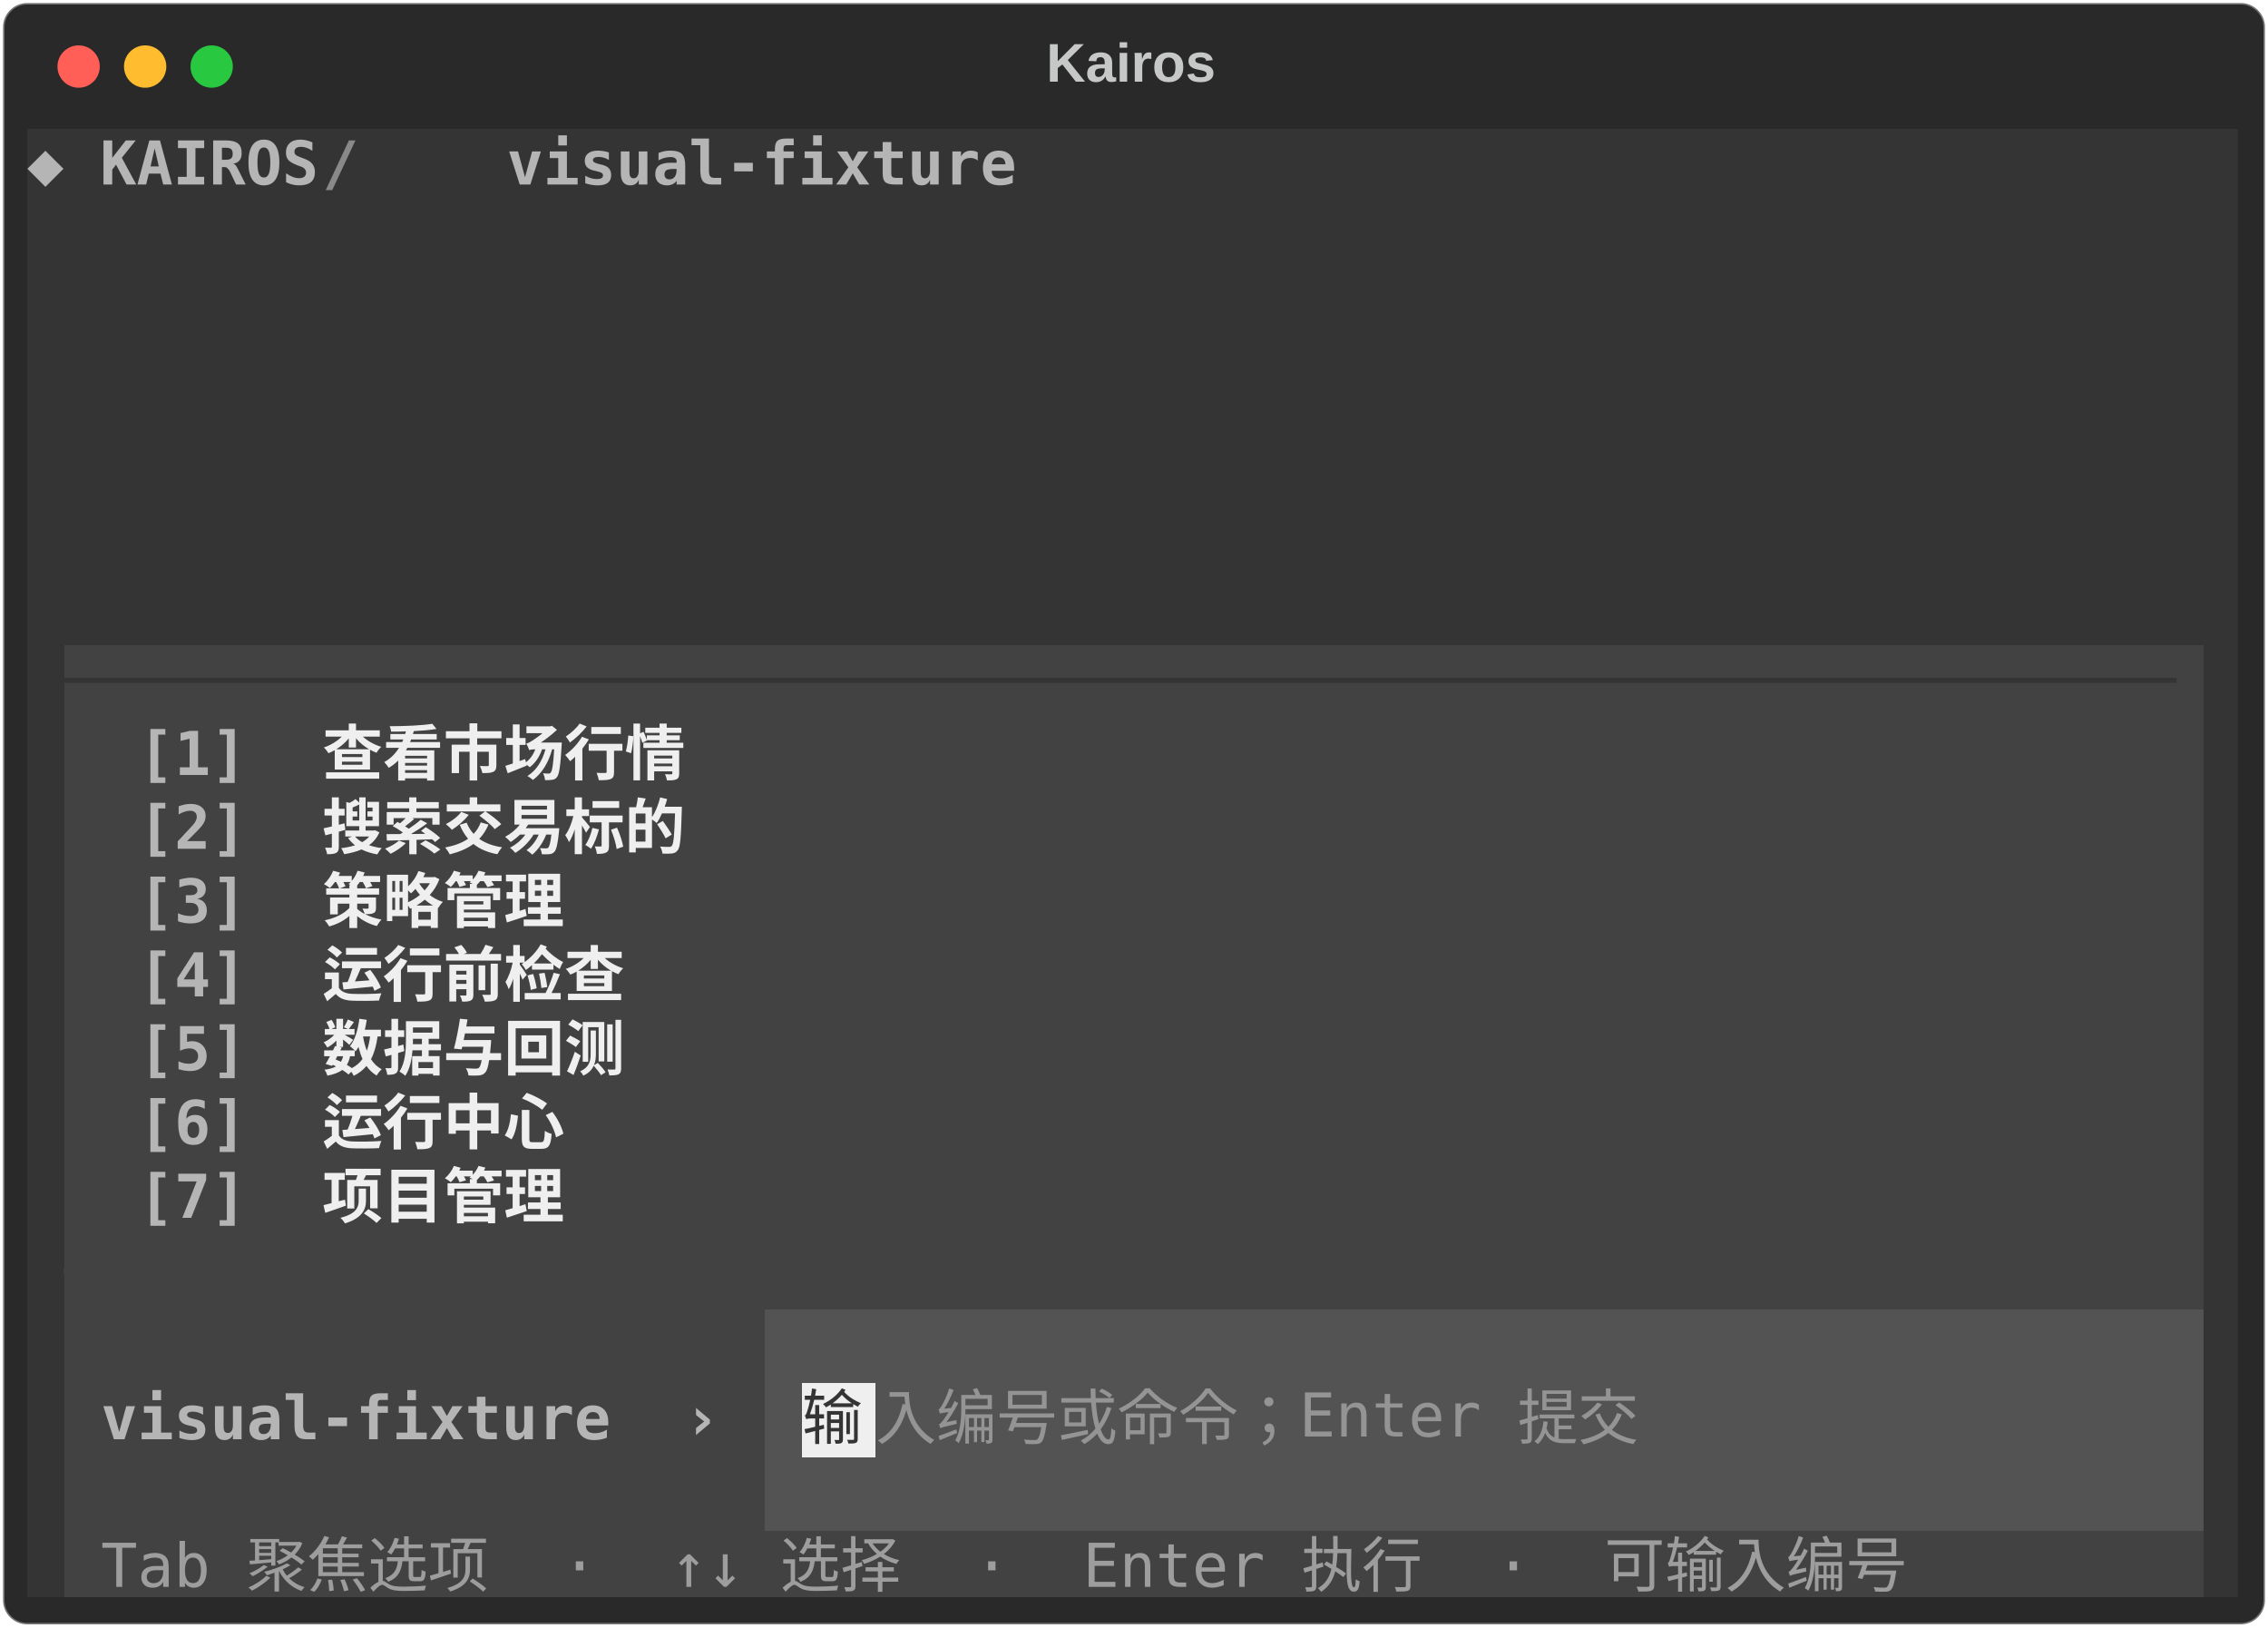
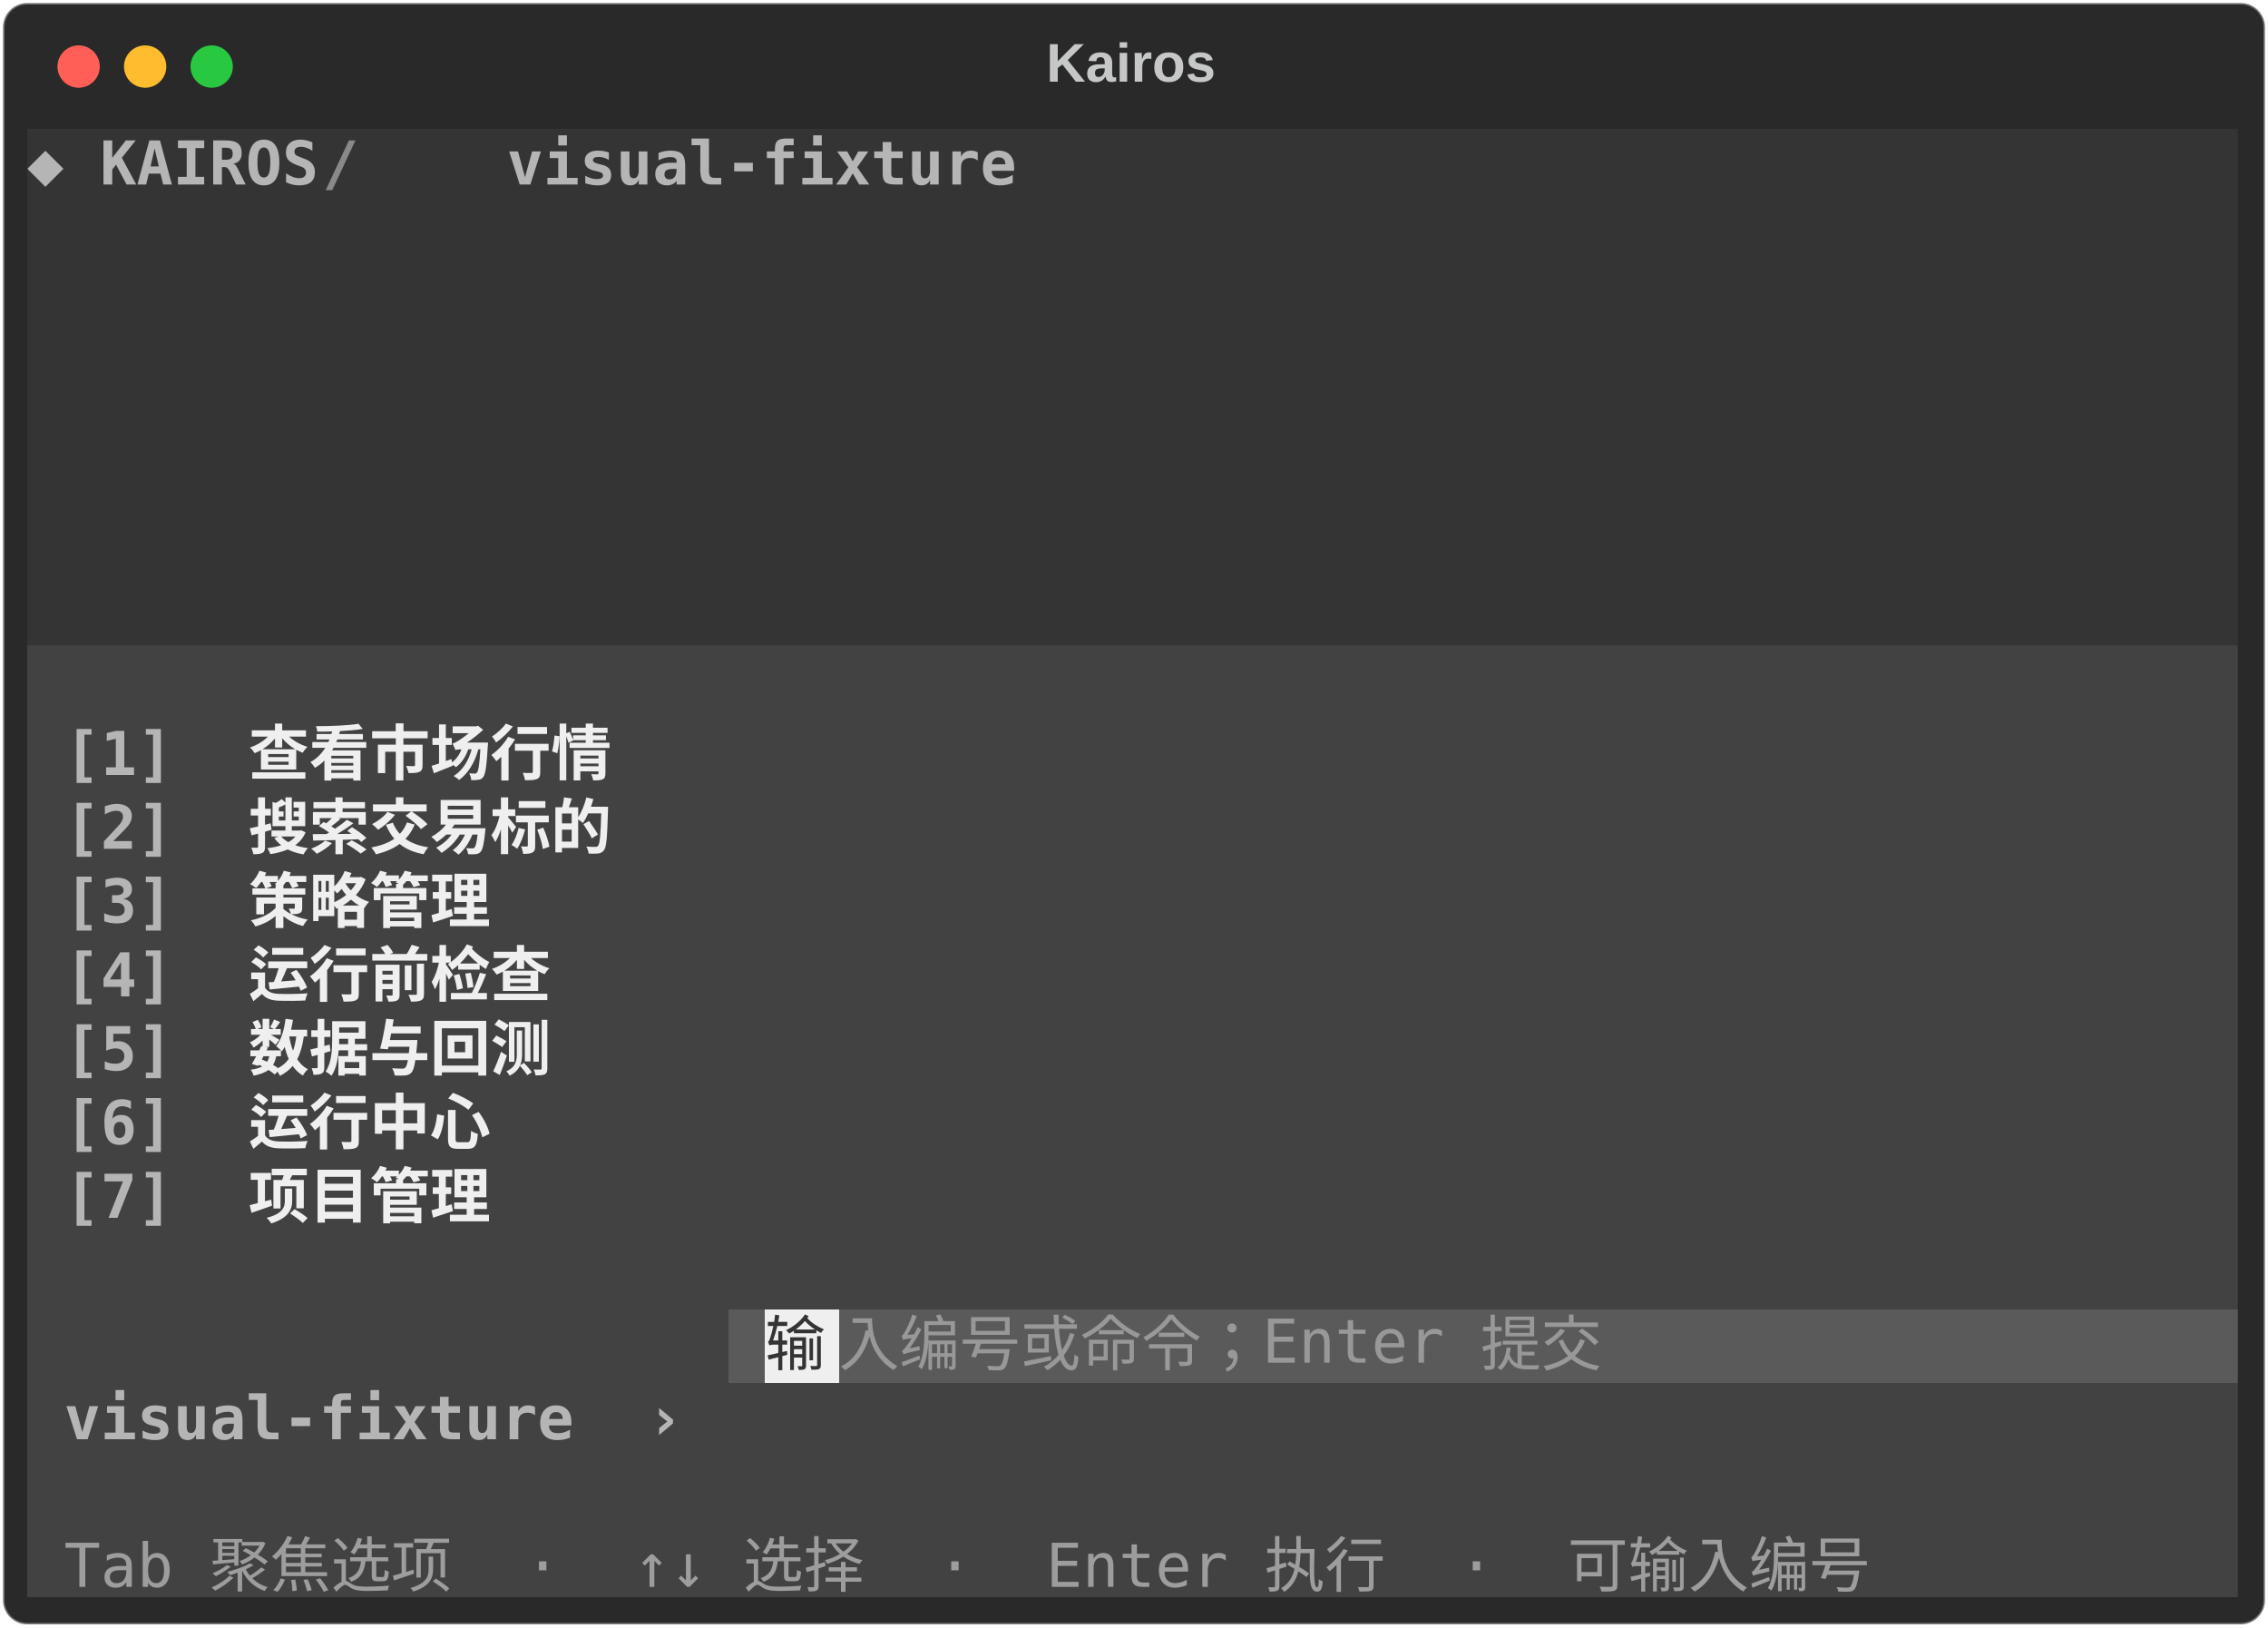
<svg xmlns="http://www.w3.org/2000/svg" class="rich-terminal" viewBox="0 0 750 538.0">
  <style>

    @font-face {
        font-family: "Fira Code";
        src: local("FiraCode-Regular"),
                url("https://cdnjs.cloudflare.com/ajax/libs/firacode/6.2.0/woff2/FiraCode-Regular.woff2") format("woff2"),
                url("https://cdnjs.cloudflare.com/ajax/libs/firacode/6.2.0/woff/FiraCode-Regular.woff") format("woff");
        font-style: normal;
        font-weight: 400;
    }
    @font-face {
        font-family: "Fira Code";
        src: local("FiraCode-Bold"),
                url("https://cdnjs.cloudflare.com/ajax/libs/firacode/6.2.0/woff2/FiraCode-Bold.woff2") format("woff2"),
                url("https://cdnjs.cloudflare.com/ajax/libs/firacode/6.2.0/woff/FiraCode-Bold.woff") format("woff");
        font-style: bold;
        font-weight: 700;
    }

    .terminal-matrix {
        font-family: Fira Code, monospace;
        font-size: 20px;
        line-height: 24.4px;
        font-variant-east-asian: full-width;
    }

    .terminal-title {
        font-size: 18px;
        font-weight: bold;
        font-family: arial;
    }

    .terminal-r1 { fill: #b5b5b5;font-weight: bold }
.terminal-r2 { fill: #898989;font-weight: bold }
.terminal-r3 { fill: #c5c8c6 }
.terminal-r4 { fill: #343434 }
.terminal-r5 { fill: #efefef }
.terminal-r6 { fill: #efefef;font-weight: bold }
.terminal-r7 { fill: #424242 }
- .terminal-r8 { fill: #949494 }
- .terminal-r9 { fill: #e8e8e8 }
- .terminal-r10 { fill: #9d9d9d }
+ .terminal-r8 { fill: #989898 }
+ .terminal-r9 { fill: #9d9d9d }
    </style>
  <defs>
    <clipPath id="terminal-clip-terminal">
      <rect x="0" y="0" width="731.0" height="487.0" />
    </clipPath>
    <clipPath id="terminal-line-0">
      <rect x="0" y="1.5" width="732" height="24.65" />
    </clipPath>
    <clipPath id="terminal-line-1">
      <rect x="0" y="25.9" width="732" height="24.65" />
    </clipPath>
    <clipPath id="terminal-line-2">
      <rect x="0" y="50.3" width="732" height="24.65" />
    </clipPath>
    <clipPath id="terminal-line-3">
      <rect x="0" y="74.7" width="732" height="24.65" />
    </clipPath>
    <clipPath id="terminal-line-4">
      <rect x="0" y="99.1" width="732" height="24.65" />
    </clipPath>
    <clipPath id="terminal-line-5">
      <rect x="0" y="123.5" width="732" height="24.65" />
    </clipPath>
    <clipPath id="terminal-line-6">
      <rect x="0" y="147.9" width="732" height="24.65" />
    </clipPath>
    <clipPath id="terminal-line-7">
      <rect x="0" y="172.3" width="732" height="24.65" />
    </clipPath>
    <clipPath id="terminal-line-8">
      <rect x="0" y="196.7" width="732" height="24.65" />
    </clipPath>
    <clipPath id="terminal-line-9">
      <rect x="0" y="221.1" width="732" height="24.65" />
    </clipPath>
    <clipPath id="terminal-line-10">
      <rect x="0" y="245.5" width="732" height="24.65" />
    </clipPath>
    <clipPath id="terminal-line-11">
      <rect x="0" y="269.9" width="732" height="24.65" />
    </clipPath>
    <clipPath id="terminal-line-12">
      <rect x="0" y="294.3" width="732" height="24.65" />
    </clipPath>
    <clipPath id="terminal-line-13">
      <rect x="0" y="318.7" width="732" height="24.65" />
    </clipPath>
    <clipPath id="terminal-line-14">
      <rect x="0" y="343.1" width="732" height="24.65" />
    </clipPath>
    <clipPath id="terminal-line-15">
      <rect x="0" y="367.5" width="732" height="24.65" />
    </clipPath>
    <clipPath id="terminal-line-16">
      <rect x="0" y="391.9" width="732" height="24.65" />
    </clipPath>
    <clipPath id="terminal-line-17">
      <rect x="0" y="416.3" width="732" height="24.65" />
    </clipPath>
    <clipPath id="terminal-line-18">
      <rect x="0" y="440.7" width="732" height="24.65" />
    </clipPath>
  </defs>
  <rect fill="#292929" stroke="rgba(255,255,255,0.35)" stroke-width="1" x="1" y="1" width="748" height="536" rx="8" />
  <text class="terminal-title" fill="#c5c8c6" text-anchor="middle" x="374" y="27">Kairos</text>
  <g transform="translate(26,22)">
    <circle cx="0" cy="0" r="7" fill="#ff5f57" />
    <circle cx="22" cy="0" r="7" fill="#febc2e" />
    <circle cx="44" cy="0" r="7" fill="#28c840" />
  </g>
  <g transform="translate(9, 41)" clip-path="url(#terminal-clip-terminal)">
    <rect fill="#343434" x="0" y="1.5" width="97.6" height="24.65" shape-rendering="crispEdges" />
    <rect fill="#343434" x="97.6" y="1.5" width="61" height="24.65" shape-rendering="crispEdges" />
    <rect fill="#343434" x="158.6" y="1.5" width="170.8" height="24.65" shape-rendering="crispEdges" />
    <rect fill="#343434" x="329.4" y="1.5" width="402.6" height="24.65" shape-rendering="crispEdges" />
    <rect fill="#343434" x="0" y="25.9" width="732" height="24.65" shape-rendering="crispEdges" />
-     <rect fill="#343434" x="0" y="50.3" width="707.6" height="24.65" shape-rendering="crispEdges" />
-     <rect fill="#343434" x="707.6" y="50.3" width="24.4" height="24.65" shape-rendering="crispEdges" />
-     <rect fill="#343434" x="0" y="74.7" width="707.6" height="24.65" shape-rendering="crispEdges" />
-     <rect fill="#343434" x="707.6" y="74.7" width="24.4" height="24.65" shape-rendering="crispEdges" />
-     <rect fill="#343434" x="0" y="99.1" width="707.6" height="24.65" shape-rendering="crispEdges" />
-     <rect fill="#343434" x="707.6" y="99.1" width="24.4" height="24.65" shape-rendering="crispEdges" />
-     <rect fill="#343434" x="0" y="123.5" width="707.6" height="24.65" shape-rendering="crispEdges" />
-     <rect fill="#343434" x="707.6" y="123.5" width="24.4" height="24.65" shape-rendering="crispEdges" />
-     <rect fill="#343434" x="0" y="147.9" width="707.6" height="24.65" shape-rendering="crispEdges" />
-     <rect fill="#343434" x="707.6" y="147.9" width="24.4" height="24.65" shape-rendering="crispEdges" />
-     <rect fill="#343434" x="0" y="172.3" width="12.2" height="24.65" shape-rendering="crispEdges" />
-     <rect fill="#424242" x="12.2" y="172.3" width="707.6" height="24.65" shape-rendering="crispEdges" />
-     <rect fill="#343434" x="719.8" y="172.3" width="12.2" height="24.65" shape-rendering="crispEdges" />
-     <rect fill="#343434" x="0" y="196.7" width="12.2" height="24.65" shape-rendering="crispEdges" />
-     <rect fill="#424242" x="12.2" y="196.7" width="12.2" height="24.65" shape-rendering="crispEdges" />
-     <rect fill="#424242" x="24.4" y="196.7" width="12.2" height="24.65" shape-rendering="crispEdges" />
-     <rect fill="#424242" x="36.6" y="196.7" width="61" height="24.65" shape-rendering="crispEdges" />
-     <rect fill="#424242" x="97.6" y="196.7" width="146.4" height="24.65" shape-rendering="crispEdges" />
-     <rect fill="#424242" x="244" y="196.7" width="463.6" height="24.65" shape-rendering="crispEdges" />
-     <rect fill="#424242" x="707.6" y="196.7" width="12.2" height="24.65" shape-rendering="crispEdges" />
-     <rect fill="#343434" x="719.8" y="196.7" width="12.2" height="24.65" shape-rendering="crispEdges" />
-     <rect fill="#343434" x="0" y="221.1" width="12.2" height="24.65" shape-rendering="crispEdges" />
-     <rect fill="#424242" x="12.2" y="221.1" width="12.2" height="24.65" shape-rendering="crispEdges" />
-     <rect fill="#424242" x="24.4" y="221.1" width="12.2" height="24.65" shape-rendering="crispEdges" />
-     <rect fill="#424242" x="36.6" y="221.1" width="61" height="24.65" shape-rendering="crispEdges" />
-     <rect fill="#424242" x="97.6" y="221.1" width="146.4" height="24.65" shape-rendering="crispEdges" />
-     <rect fill="#424242" x="244" y="221.1" width="463.6" height="24.65" shape-rendering="crispEdges" />
-     <rect fill="#424242" x="707.6" y="221.1" width="12.2" height="24.65" shape-rendering="crispEdges" />
-     <rect fill="#343434" x="719.8" y="221.1" width="12.2" height="24.65" shape-rendering="crispEdges" />
-     <rect fill="#343434" x="0" y="245.5" width="12.2" height="24.65" shape-rendering="crispEdges" />
-     <rect fill="#424242" x="12.2" y="245.5" width="12.2" height="24.65" shape-rendering="crispEdges" />
-     <rect fill="#424242" x="24.4" y="245.5" width="12.2" height="24.65" shape-rendering="crispEdges" />
-     <rect fill="#424242" x="36.6" y="245.5" width="61" height="24.65" shape-rendering="crispEdges" />
-     <rect fill="#424242" x="97.6" y="245.5" width="97.6" height="24.65" shape-rendering="crispEdges" />
-     <rect fill="#424242" x="195.2" y="245.5" width="512.4" height="24.65" shape-rendering="crispEdges" />
-     <rect fill="#424242" x="707.6" y="245.5" width="12.2" height="24.65" shape-rendering="crispEdges" />
-     <rect fill="#343434" x="719.8" y="245.5" width="12.2" height="24.65" shape-rendering="crispEdges" />
-     <rect fill="#343434" x="0" y="269.9" width="12.2" height="24.65" shape-rendering="crispEdges" />
-     <rect fill="#424242" x="12.2" y="269.9" width="12.2" height="24.65" shape-rendering="crispEdges" />
-     <rect fill="#424242" x="24.4" y="269.9" width="12.2" height="24.65" shape-rendering="crispEdges" />
-     <rect fill="#424242" x="36.6" y="269.9" width="61" height="24.65" shape-rendering="crispEdges" />
-     <rect fill="#424242" x="97.6" y="269.9" width="122" height="24.65" shape-rendering="crispEdges" />
-     <rect fill="#424242" x="219.6" y="269.9" width="488" height="24.65" shape-rendering="crispEdges" />
-     <rect fill="#424242" x="707.6" y="269.9" width="12.2" height="24.65" shape-rendering="crispEdges" />
-     <rect fill="#343434" x="719.8" y="269.9" width="12.2" height="24.65" shape-rendering="crispEdges" />
-     <rect fill="#343434" x="0" y="294.3" width="12.2" height="24.65" shape-rendering="crispEdges" />
-     <rect fill="#424242" x="12.2" y="294.3" width="12.2" height="24.65" shape-rendering="crispEdges" />
-     <rect fill="#424242" x="24.4" y="294.3" width="12.2" height="24.65" shape-rendering="crispEdges" />
-     <rect fill="#424242" x="36.6" y="294.3" width="61" height="24.65" shape-rendering="crispEdges" />
-     <rect fill="#424242" x="97.6" y="294.3" width="122" height="24.65" shape-rendering="crispEdges" />
-     <rect fill="#424242" x="219.6" y="294.3" width="488" height="24.65" shape-rendering="crispEdges" />
-     <rect fill="#424242" x="707.6" y="294.3" width="12.2" height="24.65" shape-rendering="crispEdges" />
-     <rect fill="#343434" x="719.8" y="294.3" width="12.2" height="24.65" shape-rendering="crispEdges" />
-     <rect fill="#343434" x="0" y="318.7" width="12.2" height="24.65" shape-rendering="crispEdges" />
-     <rect fill="#424242" x="12.2" y="318.7" width="12.2" height="24.65" shape-rendering="crispEdges" />
-     <rect fill="#424242" x="24.4" y="318.7" width="12.2" height="24.65" shape-rendering="crispEdges" />
-     <rect fill="#424242" x="36.6" y="318.7" width="61" height="24.65" shape-rendering="crispEdges" />
-     <rect fill="#424242" x="97.6" y="318.7" width="97.6" height="24.65" shape-rendering="crispEdges" />
-     <rect fill="#424242" x="195.2" y="318.7" width="512.4" height="24.65" shape-rendering="crispEdges" />
-     <rect fill="#424242" x="707.6" y="318.7" width="12.2" height="24.65" shape-rendering="crispEdges" />
-     <rect fill="#343434" x="719.8" y="318.7" width="12.2" height="24.65" shape-rendering="crispEdges" />
-     <rect fill="#343434" x="0" y="343.1" width="12.2" height="24.65" shape-rendering="crispEdges" />
-     <rect fill="#424242" x="12.2" y="343.1" width="12.2" height="24.65" shape-rendering="crispEdges" />
-     <rect fill="#424242" x="24.4" y="343.1" width="12.2" height="24.65" shape-rendering="crispEdges" />
-     <rect fill="#424242" x="36.6" y="343.1" width="61" height="24.65" shape-rendering="crispEdges" />
-     <rect fill="#424242" x="97.6" y="343.1" width="97.6" height="24.65" shape-rendering="crispEdges" />
-     <rect fill="#424242" x="195.2" y="343.1" width="512.4" height="24.65" shape-rendering="crispEdges" />
-     <rect fill="#424242" x="707.6" y="343.1" width="12.2" height="24.65" shape-rendering="crispEdges" />
-     <rect fill="#343434" x="719.8" y="343.1" width="12.2" height="24.65" shape-rendering="crispEdges" />
-     <rect fill="#343434" x="0" y="367.5" width="12.2" height="24.65" shape-rendering="crispEdges" />
-     <rect fill="#424242" x="12.2" y="367.5" width="707.6" height="24.65" shape-rendering="crispEdges" />
-     <rect fill="#343434" x="719.8" y="367.5" width="12.2" height="24.65" shape-rendering="crispEdges" />
-     <rect fill="#343434" x="0" y="391.9" width="12.2" height="24.65" shape-rendering="crispEdges" />
-     <rect fill="#424242" x="12.2" y="391.9" width="12.2" height="24.65" shape-rendering="crispEdges" />
-     <rect fill="#424242" x="24.4" y="391.9" width="207.4" height="24.65" shape-rendering="crispEdges" />
-     <rect fill="#424242" x="231.8" y="391.9" width="12.2" height="24.65" shape-rendering="crispEdges" />
-     <rect fill="#535353" x="244" y="391.9" width="475.8" height="24.65" shape-rendering="crispEdges" />
-     <rect fill="#343434" x="719.8" y="391.9" width="12.2" height="24.65" shape-rendering="crispEdges" />
-     <rect fill="#343434" x="0" y="416.3" width="12.2" height="24.65" shape-rendering="crispEdges" />
-     <rect fill="#424242" x="12.2" y="416.3" width="12.2" height="24.65" shape-rendering="crispEdges" />
-     <rect fill="#424242" x="24.4" y="416.3" width="207.4" height="24.65" shape-rendering="crispEdges" />
-     <rect fill="#424242" x="231.8" y="416.3" width="12.2" height="24.65" shape-rendering="crispEdges" />
-     <rect fill="#535353" x="244" y="416.3" width="12.2" height="24.65" shape-rendering="crispEdges" />
-     <rect fill="#efefef" x="256.2" y="416.3" width="24.4" height="24.65" shape-rendering="crispEdges" />
-     <rect fill="#535353" x="280.6" y="416.3" width="292.8" height="24.65" shape-rendering="crispEdges" />
-     <rect fill="#535353" x="573.4" y="416.3" width="134.2" height="24.65" shape-rendering="crispEdges" />
-     <rect fill="#535353" x="707.6" y="416.3" width="12.2" height="24.65" shape-rendering="crispEdges" />
-     <rect fill="#343434" x="719.8" y="416.3" width="12.2" height="24.65" shape-rendering="crispEdges" />
-     <rect fill="#343434" x="0" y="440.7" width="12.2" height="24.65" shape-rendering="crispEdges" />
-     <rect fill="#424242" x="12.2" y="440.7" width="12.2" height="24.65" shape-rendering="crispEdges" />
-     <rect fill="#424242" x="24.4" y="440.7" width="207.4" height="24.65" shape-rendering="crispEdges" />
-     <rect fill="#424242" x="231.8" y="440.7" width="12.2" height="24.65" shape-rendering="crispEdges" />
-     <rect fill="#535353" x="244" y="440.7" width="475.8" height="24.65" shape-rendering="crispEdges" />
-     <rect fill="#343434" x="719.8" y="440.7" width="12.2" height="24.65" shape-rendering="crispEdges" />
-     <rect fill="#343434" x="0" y="465.1" width="12.2" height="24.65" shape-rendering="crispEdges" />
-     <rect fill="#424242" x="12.2" y="465.1" width="12.2" height="24.65" shape-rendering="crispEdges" />
-     <rect fill="#424242" x="24.4" y="465.1" width="658.8" height="24.65" shape-rendering="crispEdges" />
-     <rect fill="#424242" x="683.2" y="465.1" width="36.6" height="24.65" shape-rendering="crispEdges" />
-     <rect fill="#343434" x="719.8" y="465.1" width="12.2" height="24.65" shape-rendering="crispEdges" />
+     <rect fill="#343434" x="0" y="50.3" width="732" height="24.65" shape-rendering="crispEdges" />
+     <rect fill="#343434" x="0" y="74.7" width="732" height="24.65" shape-rendering="crispEdges" />
+     <rect fill="#343434" x="0" y="99.1" width="732" height="24.65" shape-rendering="crispEdges" />
+     <rect fill="#343434" x="0" y="123.5" width="732" height="24.65" shape-rendering="crispEdges" />
+     <rect fill="#343434" x="0" y="147.9" width="732" height="24.65" shape-rendering="crispEdges" />
+     <rect fill="#424242" x="0" y="172.3" width="732" height="24.65" shape-rendering="crispEdges" />
+     <rect fill="#424242" x="0" y="196.7" width="12.2" height="24.65" shape-rendering="crispEdges" />
+     <rect fill="#424242" x="12.2" y="196.7" width="61" height="24.65" shape-rendering="crispEdges" />
+     <rect fill="#424242" x="73.2" y="196.7" width="146.4" height="24.65" shape-rendering="crispEdges" />
+     <rect fill="#424242" x="219.6" y="196.7" width="512.4" height="24.65" shape-rendering="crispEdges" />
+     <rect fill="#424242" x="0" y="221.1" width="12.2" height="24.65" shape-rendering="crispEdges" />
+     <rect fill="#424242" x="12.2" y="221.1" width="61" height="24.65" shape-rendering="crispEdges" />
+     <rect fill="#424242" x="73.2" y="221.1" width="146.4" height="24.65" shape-rendering="crispEdges" />
+     <rect fill="#424242" x="219.6" y="221.1" width="512.4" height="24.65" shape-rendering="crispEdges" />
+     <rect fill="#424242" x="0" y="245.5" width="12.2" height="24.65" shape-rendering="crispEdges" />
+     <rect fill="#424242" x="12.2" y="245.5" width="61" height="24.65" shape-rendering="crispEdges" />
+     <rect fill="#424242" x="73.2" y="245.5" width="97.6" height="24.65" shape-rendering="crispEdges" />
+     <rect fill="#424242" x="170.8" y="245.5" width="561.2" height="24.65" shape-rendering="crispEdges" />
+     <rect fill="#424242" x="0" y="269.9" width="12.2" height="24.65" shape-rendering="crispEdges" />
+     <rect fill="#424242" x="12.2" y="269.9" width="61" height="24.65" shape-rendering="crispEdges" />
+     <rect fill="#424242" x="73.2" y="269.9" width="122" height="24.65" shape-rendering="crispEdges" />
+     <rect fill="#424242" x="195.2" y="269.9" width="536.8" height="24.65" shape-rendering="crispEdges" />
+     <rect fill="#424242" x="0" y="294.3" width="12.2" height="24.65" shape-rendering="crispEdges" />
+     <rect fill="#424242" x="12.2" y="294.3" width="61" height="24.65" shape-rendering="crispEdges" />
+     <rect fill="#424242" x="73.2" y="294.3" width="122" height="24.65" shape-rendering="crispEdges" />
+     <rect fill="#424242" x="195.2" y="294.3" width="536.8" height="24.65" shape-rendering="crispEdges" />
+     <rect fill="#424242" x="0" y="318.7" width="12.2" height="24.65" shape-rendering="crispEdges" />
+     <rect fill="#424242" x="12.2" y="318.7" width="61" height="24.65" shape-rendering="crispEdges" />
+     <rect fill="#424242" x="73.2" y="318.7" width="97.6" height="24.65" shape-rendering="crispEdges" />
+     <rect fill="#424242" x="170.8" y="318.7" width="561.2" height="24.65" shape-rendering="crispEdges" />
+     <rect fill="#424242" x="0" y="343.1" width="12.2" height="24.65" shape-rendering="crispEdges" />
+     <rect fill="#424242" x="12.2" y="343.1" width="61" height="24.65" shape-rendering="crispEdges" />
+     <rect fill="#424242" x="73.2" y="343.1" width="97.6" height="24.65" shape-rendering="crispEdges" />
+     <rect fill="#424242" x="170.8" y="343.1" width="561.2" height="24.65" shape-rendering="crispEdges" />
+     <rect fill="#424242" x="0" y="367.5" width="732" height="24.65" shape-rendering="crispEdges" />
+     <rect fill="#424242" x="0" y="391.9" width="12.2" height="24.65" shape-rendering="crispEdges" />
+     <rect fill="#424242" x="12.2" y="391.9" width="207.4" height="24.65" shape-rendering="crispEdges" />
+     <rect fill="#424242" x="219.6" y="391.9" width="12.2" height="24.65" shape-rendering="crispEdges" />
+     <rect fill="#5a5a5a" x="231.8" y="391.9" width="12.2" height="24.65" shape-rendering="crispEdges" />
+     <rect fill="#efefef" x="244" y="391.9" width="24.4" height="24.65" shape-rendering="crispEdges" />
+     <rect fill="#5a5a5a" x="268.4" y="391.9" width="292.8" height="24.65" shape-rendering="crispEdges" />
+     <rect fill="#5a5a5a" x="561.2" y="391.9" width="158.6" height="24.65" shape-rendering="crispEdges" />
+     <rect fill="#5a5a5a" x="719.8" y="391.9" width="12.2" height="24.65" shape-rendering="crispEdges" />
+     <rect fill="#424242" x="0" y="416.3" width="12.2" height="24.65" shape-rendering="crispEdges" />
+     <rect fill="#424242" x="12.2" y="416.3" width="207.4" height="24.65" shape-rendering="crispEdges" />
+     <rect fill="#424242" x="219.6" y="416.3" width="512.4" height="24.65" shape-rendering="crispEdges" />
+     <rect fill="#424242" x="0" y="440.7" width="12.2" height="24.65" shape-rendering="crispEdges" />
+     <rect fill="#424242" x="12.2" y="440.7" width="207.4" height="24.65" shape-rendering="crispEdges" />
+     <rect fill="#424242" x="219.6" y="440.7" width="512.4" height="24.65" shape-rendering="crispEdges" />
+     <rect fill="#424242" x="0" y="465.1" width="12.2" height="24.65" shape-rendering="crispEdges" />
+     <rect fill="#424242" x="12.2" y="465.1" width="658.8" height="24.65" shape-rendering="crispEdges" />
+     <rect fill="#424242" x="671" y="465.1" width="61" height="24.65" shape-rendering="crispEdges" />
    <g class="terminal-matrix">
      <text class="terminal-r1" x="0" y="20" textLength="97.6" clip-path="url(#terminal-line-0)">◆ KAIROS</text>
      <text class="terminal-r2" x="97.6" y="20" textLength="61" clip-path="url(#terminal-line-0)">  /  </text>
      <text class="terminal-r1" x="158.6" y="20" textLength="170.8" clip-path="url(#terminal-line-0)">visual-fixture</text>
      <text class="terminal-r3" x="732" y="20" textLength="12.2" clip-path="url(#terminal-line-0)">
</text>
      <text class="terminal-r4" x="0" y="44.4" textLength="732" clip-path="url(#terminal-line-1)">────────────────────────────────────────────────────────────</text>
      <text class="terminal-r3" x="732" y="44.4" textLength="12.2" clip-path="url(#terminal-line-1)">
</text>
      <text class="terminal-r3" x="732" y="68.8" textLength="12.2" clip-path="url(#terminal-line-2)">
</text>
      <text class="terminal-r3" x="732" y="93.2" textLength="12.2" clip-path="url(#terminal-line-3)">
</text>
      <text class="terminal-r3" x="732" y="117.6" textLength="12.2" clip-path="url(#terminal-line-4)">
</text>
      <text class="terminal-r3" x="732" y="142" textLength="12.2" clip-path="url(#terminal-line-5)">
</text>
      <text class="terminal-r3" x="732" y="166.4" textLength="12.2" clip-path="url(#terminal-line-6)">
</text>
-       <text class="terminal-r4" x="12.2" y="190.8" textLength="707.6" clip-path="url(#terminal-line-7)">──────────────────────────────────────────────────────────</text>
      <text class="terminal-r3" x="732" y="190.8" textLength="12.2" clip-path="url(#terminal-line-7)">
</text>
-       <text class="terminal-r1" x="36.6" y="215.2" textLength="61" clip-path="url(#terminal-line-8)">[1]  </text>
-       <text class="terminal-r6" x="97.6" y="215.2" textLength="73.2" clip-path="url(#terminal-line-8)">查看市场行情</text>
+       <text class="terminal-r1" x="12.2" y="215.2" textLength="61" clip-path="url(#terminal-line-8)">[1]  </text>
+       <text class="terminal-r6" x="73.2" y="215.2" textLength="73.2" clip-path="url(#terminal-line-8)">查看市场行情</text>
      <text class="terminal-r3" x="732" y="215.2" textLength="12.2" clip-path="url(#terminal-line-8)">
</text>
-       <text class="terminal-r1" x="36.6" y="239.6" textLength="61" clip-path="url(#terminal-line-9)">[2]  </text>
-       <text class="terminal-r6" x="97.6" y="239.6" textLength="73.2" clip-path="url(#terminal-line-9)">搜索交易标的</text>
+       <text class="terminal-r1" x="12.2" y="239.6" textLength="61" clip-path="url(#terminal-line-9)">[2]  </text>
+       <text class="terminal-r6" x="73.2" y="239.6" textLength="73.2" clip-path="url(#terminal-line-9)">搜索交易标的</text>
      <text class="terminal-r3" x="732" y="239.6" textLength="12.2" clip-path="url(#terminal-line-9)">
</text>
-       <text class="terminal-r1" x="36.6" y="264" textLength="61" clip-path="url(#terminal-line-10)">[3]  </text>
-       <text class="terminal-r6" x="97.6" y="264" textLength="48.8" clip-path="url(#terminal-line-10)">策略管理</text>
+       <text class="terminal-r1" x="12.2" y="264" textLength="61" clip-path="url(#terminal-line-10)">[3]  </text>
+       <text class="terminal-r6" x="73.2" y="264" textLength="48.8" clip-path="url(#terminal-line-10)">策略管理</text>
      <text class="terminal-r3" x="732" y="264" textLength="12.2" clip-path="url(#terminal-line-10)">
</text>
-       <text class="terminal-r1" x="36.6" y="288.4" textLength="61" clip-path="url(#terminal-line-11)">[4]  </text>
-       <text class="terminal-r6" x="97.6" y="288.4" textLength="61" clip-path="url(#terminal-line-11)">运行前检查</text>
+       <text class="terminal-r1" x="12.2" y="288.4" textLength="61" clip-path="url(#terminal-line-11)">[4]  </text>
+       <text class="terminal-r6" x="73.2" y="288.4" textLength="61" clip-path="url(#terminal-line-11)">运行前检查</text>
      <text class="terminal-r3" x="732" y="288.4" textLength="12.2" clip-path="url(#terminal-line-11)">
</text>
-       <text class="terminal-r1" x="36.6" y="312.8" textLength="61" clip-path="url(#terminal-line-12)">[5]  </text>
-       <text class="terminal-r6" x="97.6" y="312.8" textLength="61" clip-path="url(#terminal-line-12)">数据与回测</text>
+       <text class="terminal-r1" x="12.2" y="312.8" textLength="61" clip-path="url(#terminal-line-12)">[5]  </text>
+       <text class="terminal-r6" x="73.2" y="312.8" textLength="61" clip-path="url(#terminal-line-12)">数据与回测</text>
      <text class="terminal-r3" x="732" y="312.8" textLength="12.2" clip-path="url(#terminal-line-12)">
</text>
-       <text class="terminal-r1" x="36.6" y="337.2" textLength="61" clip-path="url(#terminal-line-13)">[6]  </text>
-       <text class="terminal-r6" x="97.6" y="337.2" textLength="48.8" clip-path="url(#terminal-line-13)">运行中心</text>
+       <text class="terminal-r1" x="12.2" y="337.2" textLength="61" clip-path="url(#terminal-line-13)">[6]  </text>
+       <text class="terminal-r6" x="73.2" y="337.2" textLength="48.8" clip-path="url(#terminal-line-13)">运行中心</text>
      <text class="terminal-r3" x="732" y="337.2" textLength="12.2" clip-path="url(#terminal-line-13)">
</text>
-       <text class="terminal-r1" x="36.6" y="361.6" textLength="61" clip-path="url(#terminal-line-14)">[7]  </text>
-       <text class="terminal-r6" x="97.6" y="361.6" textLength="48.8" clip-path="url(#terminal-line-14)">项目管理</text>
+       <text class="terminal-r1" x="12.2" y="361.6" textLength="61" clip-path="url(#terminal-line-14)">[7]  </text>
+       <text class="terminal-r6" x="73.2" y="361.6" textLength="48.8" clip-path="url(#terminal-line-14)">项目管理</text>
      <text class="terminal-r3" x="732" y="361.6" textLength="12.2" clip-path="url(#terminal-line-14)">
</text>
-       <text class="terminal-r7" x="12.2" y="386" textLength="707.6" clip-path="url(#terminal-line-15)">──────────────────────────────────────────────────────────</text>
+       <text class="terminal-r7" x="0" y="386" textLength="732" clip-path="url(#terminal-line-15)">────────────────────────────────────────────────────────────</text>
      <text class="terminal-r3" x="732" y="386" textLength="12.2" clip-path="url(#terminal-line-15)">
</text>
+       <text class="terminal-r4" x="244" y="410.4" textLength="12.2" clip-path="url(#terminal-line-16)">输</text>
+       <text class="terminal-r8" x="268.4" y="410.4" textLength="183" clip-path="url(#terminal-line-16)">入编号或命令；Enter 提交</text>
      <text class="terminal-r3" x="732" y="410.4" textLength="12.2" clip-path="url(#terminal-line-16)">
</text>
-       <text class="terminal-r1" x="24.4" y="434.8" textLength="207.4" clip-path="url(#terminal-line-17)">visual-fixture  ›</text>
-       <text class="terminal-r4" x="256.2" y="434.8" textLength="12.2" clip-path="url(#terminal-line-17)">输</text>
-       <text class="terminal-r8" x="280.6" y="434.8" textLength="183" clip-path="url(#terminal-line-17)">入编号或命令；Enter 提交</text>
+       <text class="terminal-r1" x="12.2" y="434.8" textLength="207.4" clip-path="url(#terminal-line-17)">visual-fixture  ›</text>
      <text class="terminal-r3" x="732" y="434.8" textLength="12.2" clip-path="url(#terminal-line-17)">
</text>
      <text class="terminal-r3" x="732" y="459.2" textLength="12.2" clip-path="url(#terminal-line-18)">
</text>
-       <text class="terminal-r10" x="24.4" y="483.6" textLength="500.2" clip-path="url(#terminal-line-19)">Tab 聚焦选项  ·  ↑↓ 选择  ·  Enter 执行  ·  可输入编号</text>
+       <text class="terminal-r9" x="12.2" y="483.6" textLength="500.2" clip-path="url(#terminal-line-19)">Tab 聚焦选项  ·  ↑↓ 选择  ·  Enter 执行  ·  可输入编号</text>
    </g>
  </g>
</svg>
